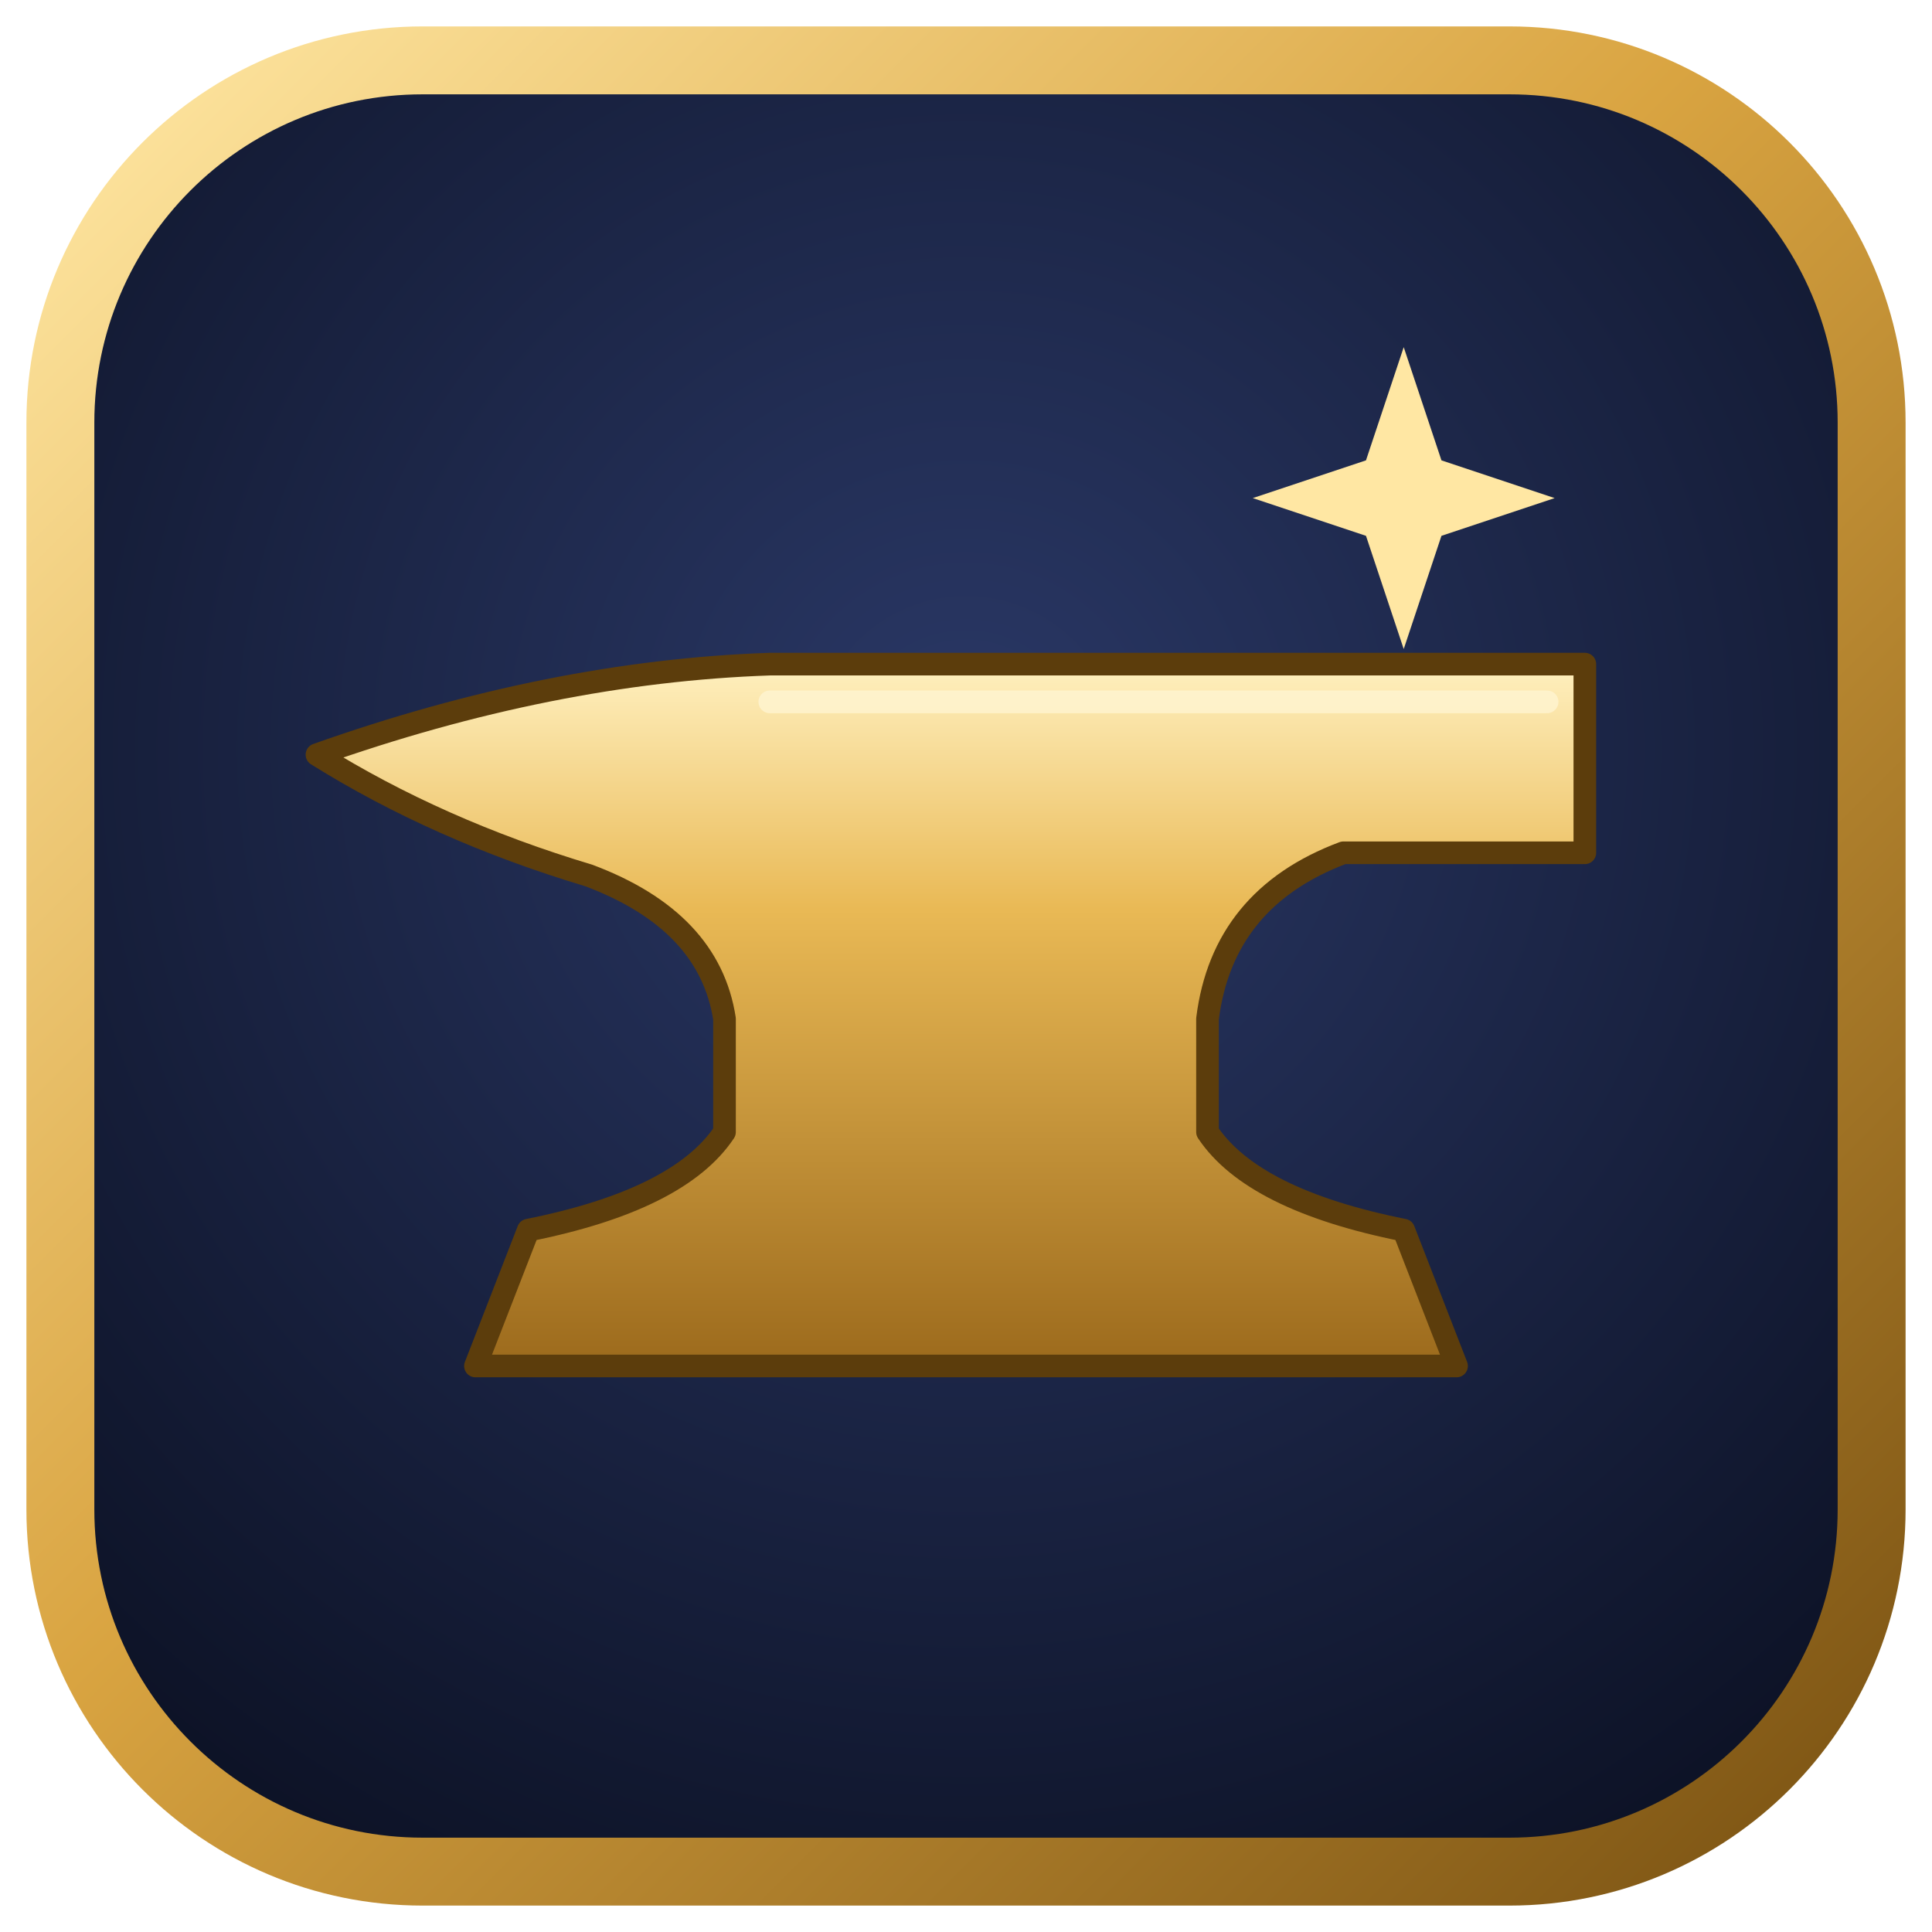
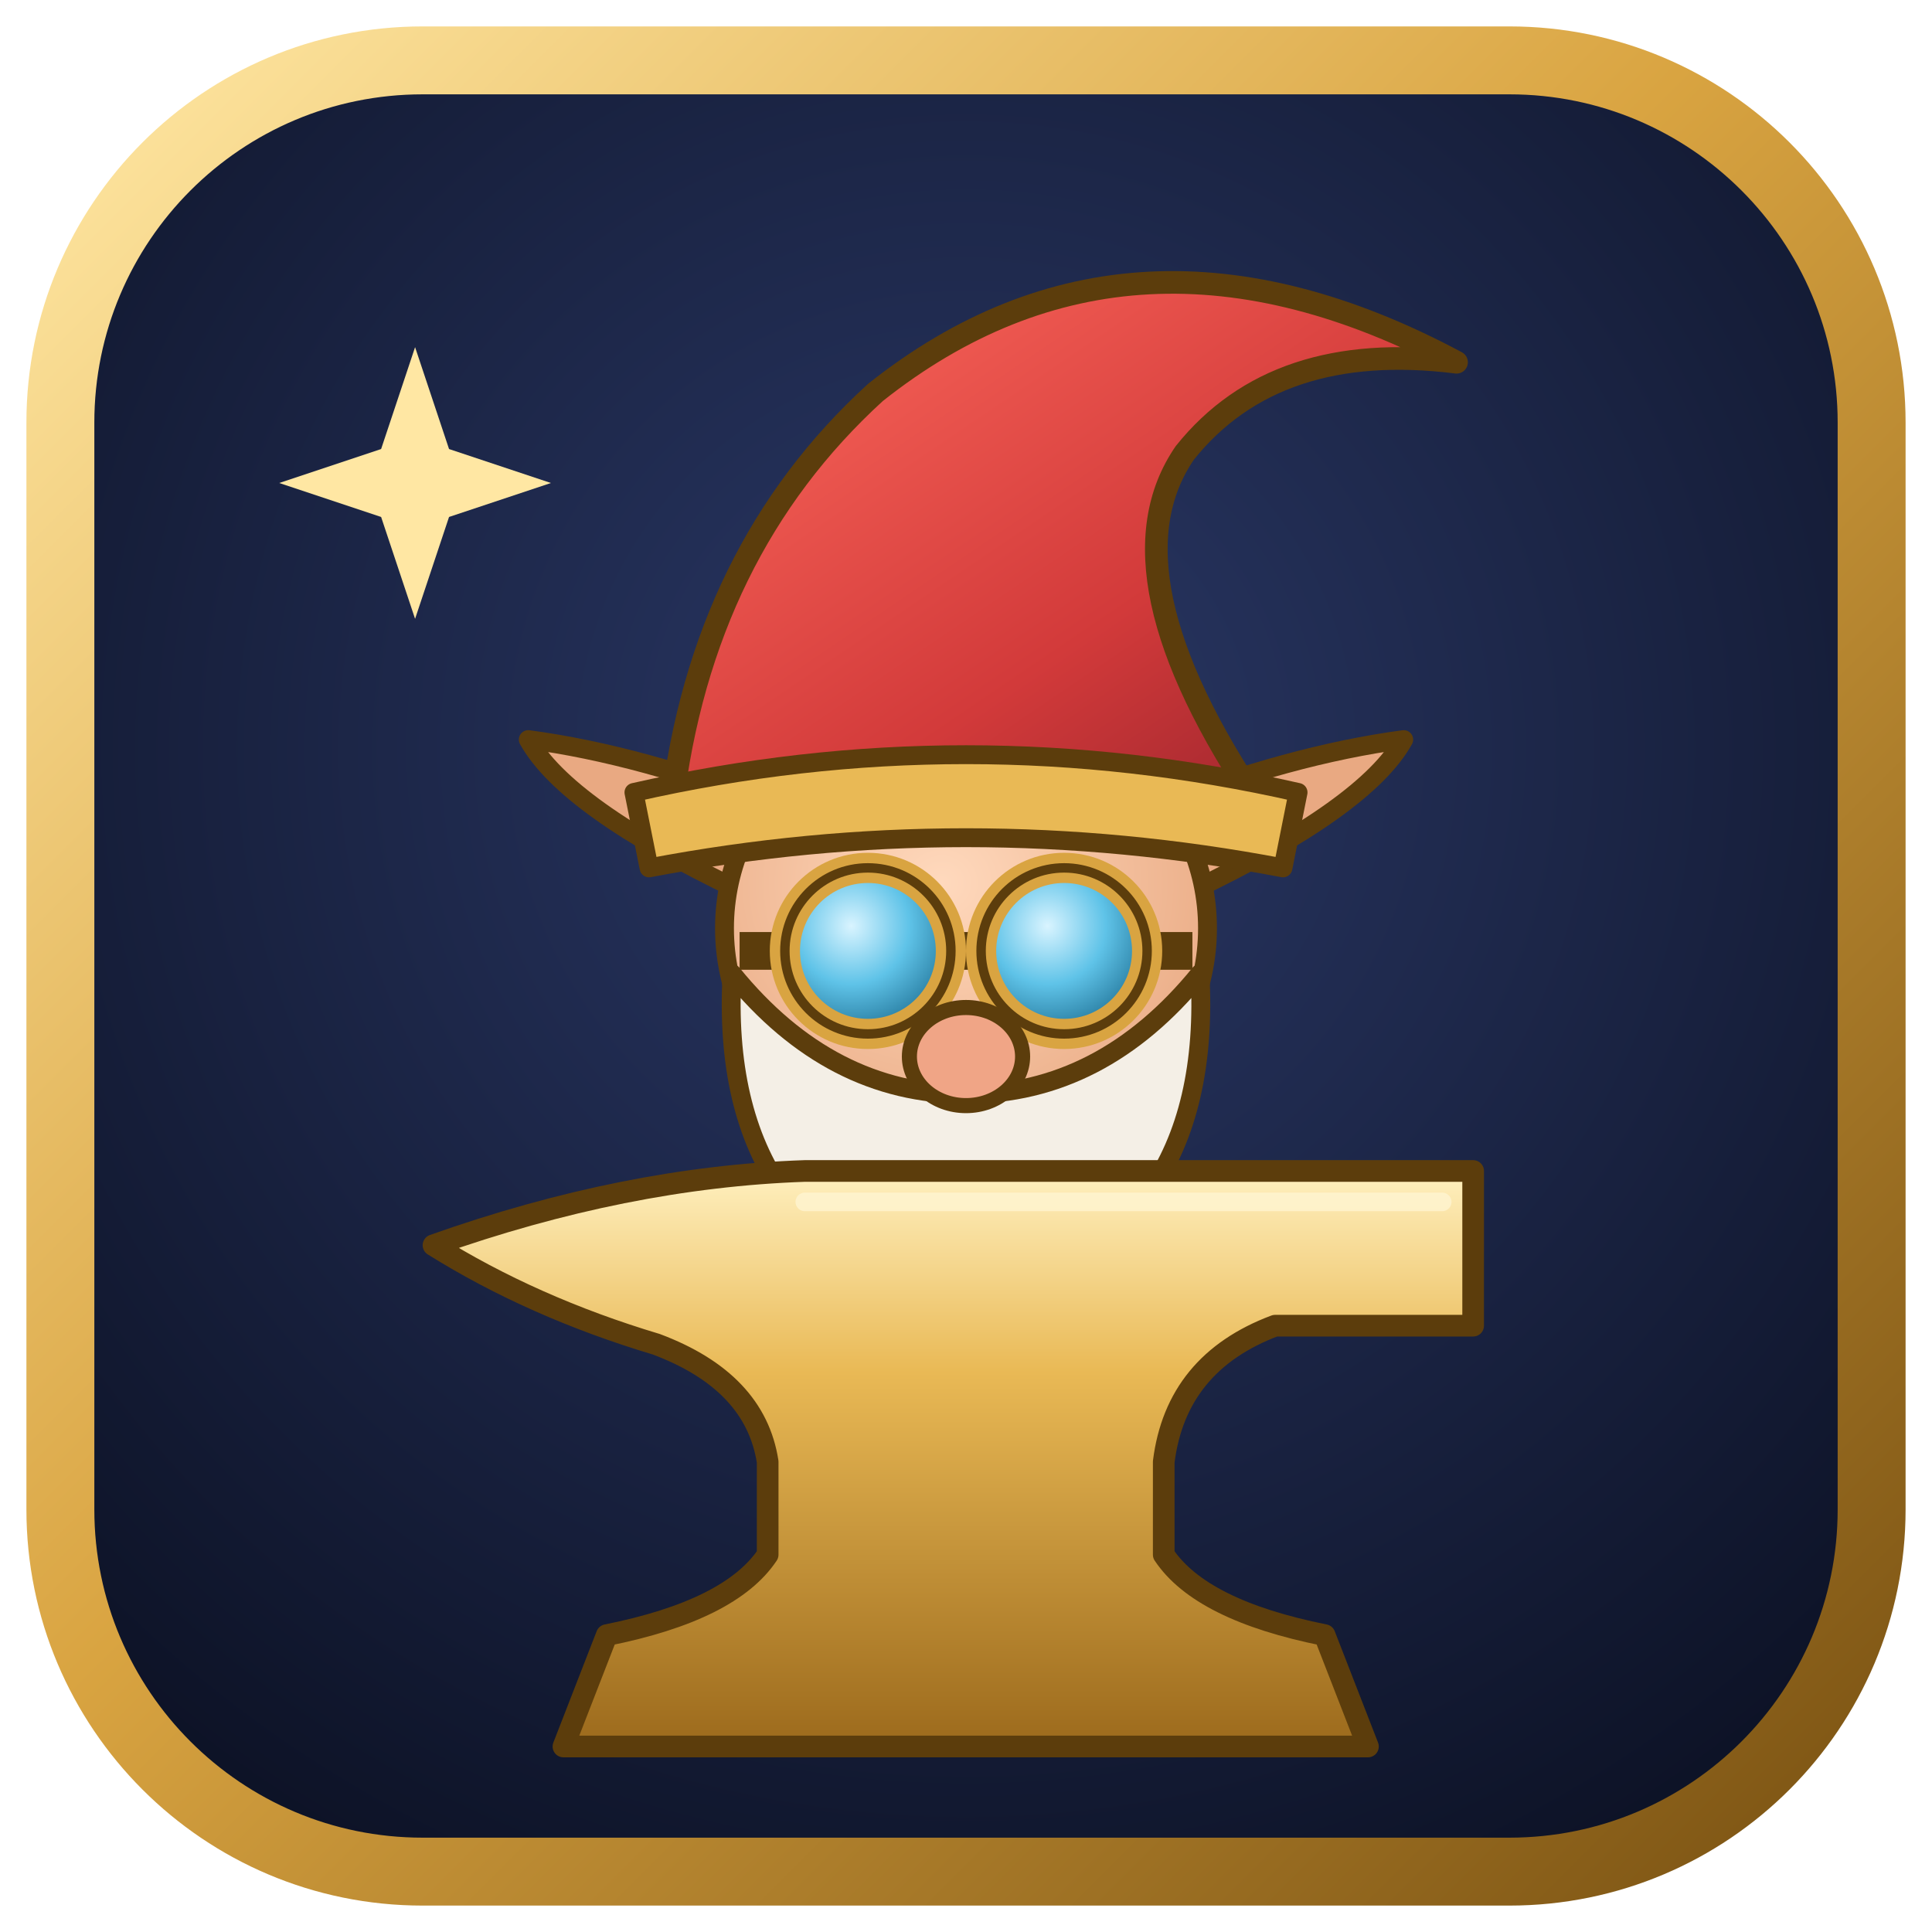
<svg xmlns="http://www.w3.org/2000/svg" viewBox="0 0 512 512" width="512" height="512">
  <defs>
    <radialGradient id="bg" cx="50%" cy="38%" r="75%">
      <stop offset="0" stop-color="#2a3866" />
      <stop offset="1" stop-color="#0b1022" />
    </radialGradient>
    <linearGradient id="rim" x1="0" y1="0" x2="1" y2="1">
      <stop offset="0" stop-color="#ffe7a3" />
      <stop offset=".45" stop-color="#d9a441" />
      <stop offset="1" stop-color="#7a5212" />
    </linearGradient>
    <linearGradient id="anvil" x1="0" y1="0" x2="0" y2="1">
      <stop offset="0" stop-color="#fff0bf" />
      <stop offset=".35" stop-color="#e9b955" />
      <stop offset="1" stop-color="#9c6a1c" />
    </linearGradient>
+     <linearGradient id="hat" x1="0" y1="0" x2="1" y2="1">
+       <stop offset="0" stop-color="#ff6b5e" />
+       <stop offset=".6" stop-color="#d23a3a" />
+       <stop offset="1" stop-color="#8e1f2a" />
+     </linearGradient>
+     <radialGradient id="skin" cx="45%" cy="40%" r="65%">
+       <stop offset="0" stop-color="#ffd9bd" />
+       <stop offset="1" stop-color="#e9a982" />
+     </radialGradient>
+     <radialGradient id="lens" cx="40%" cy="35%" r="70%">
+       <stop offset="0" stop-color="#d9f4ff" />
+       <stop offset=".5" stop-color="#5fc3e8" />
+       <stop offset="1" stop-color="#1d6e92" />
+     </radialGradient>
+     <clipPath id="tile">
+       <rect x="16" y="16" width="480" height="480" rx="96" />
+     </clipPath>
  </defs>
  <rect x="16" y="16" width="480" height="480" rx="96" fill="url(#bg)" />
+   <g clip-path="url(#tile)">
+     <path d="M196 236 Q150 214 140 196 Q170 200 206 214 Z" fill="#e9a982" stroke="#5c3d0c" stroke-width="5" stroke-linejoin="round" />
+     <path d="M316 236 Q362 214 372 196 Q342 200 306 214 Z" fill="#e9a982" stroke="#5c3d0c" stroke-width="5" stroke-linejoin="round" />
+     <ellipse cx="256" cy="246" rx="64" ry="60" fill="url(#skin)" stroke="#5c3d0c" stroke-width="5" />
+     <path d="M194 258 Q190 330 256 346 Q322 330 318 258 Q292 290 256 290 Q220 290 194 258 Z" fill="#f4efe6" stroke="#5c3d0c" stroke-width="5" stroke-linejoin="round" />
+     <path d="M178 214 Q186 146 232 104 Q300 50 386 96 Q338 90 314 120 Q292 152 334 214 Z" fill="url(#hat)" stroke="#5c3d0c" stroke-width="6" stroke-linejoin="round" />
+     <path d="M168 210 Q256 190 344 210 L340 230 Q256 214 172 230 Z" fill="#e9b955" stroke="#5c3d0c" stroke-width="5" stroke-linejoin="round" />
+     <path d="M196 252 L316 252" stroke="#5c3d0c" stroke-width="10" />
+     <circle cx="230" cy="252" r="22" fill="url(#lens)" stroke="#d9a441" stroke-width="8" />
+     <circle cx="282" cy="252" r="22" fill="url(#lens)" stroke="#d9a441" stroke-width="8" />
+     <circle cx="230" cy="252" r="22" fill="none" stroke="#5c3d0c" stroke-width="2.5" />
+     <circle cx="282" cy="252" r="22" fill="none" stroke="#5c3d0c" stroke-width="2.5" />
+     <ellipse cx="256" cy="280" rx="15" ry="13" fill="#f0a586" stroke="#5c3d0c" stroke-width="4" />
+     <g transform="translate(46 166) scale(0.82)">
+       <path d="M84 200 Q146 178 204 176 L420 176 L420 226 L356 226 Q324 238 320 270 L320 300 Q332 318 372 326 L386 362 L126 362 L140 326 Q180 318 192 300 L192 270 Q188 244 156 232 Q116 220 84 200 Z" fill="url(#anvil)" stroke="#5c3d0c" stroke-width="7" stroke-linejoin="round" />
+       <path d="M204 186 L410 186" stroke="#fff6d6" stroke-width="6" stroke-linecap="round" opacity=".7" />
+     </g>
+     <path d="M110 92 l9 27 27 9 -27 9 -9 27 -9 -27 -27 -9 27 -9z" fill="#ffe7a3" />
+   </g>
  <rect x="16" y="16" width="480" height="480" rx="96" fill="none" stroke="url(#rim)" stroke-width="18" />
-   <path d="M84 200 Q146 178 204 176 L420 176 L420 226 L356 226 Q324 238 320 270 L320 300 Q332 318 372 326 L386 362 L126 362 L140 326 Q180 318 192 300 L192 270 Q188 244 156 232 Q116 220 84 200 Z" fill="url(#anvil)" stroke="#5c3d0c" stroke-width="6" stroke-linejoin="round" />
-   <path d="M204 186 L410 186" stroke="#fff6d6" stroke-width="6" stroke-linecap="round" opacity=".7" />
-   <path d="M372 92 l10 30 30 10 -30 10 -10 30 -10 -30 -30 -10 30 -10z" fill="#ffe7a3" />
</svg>
